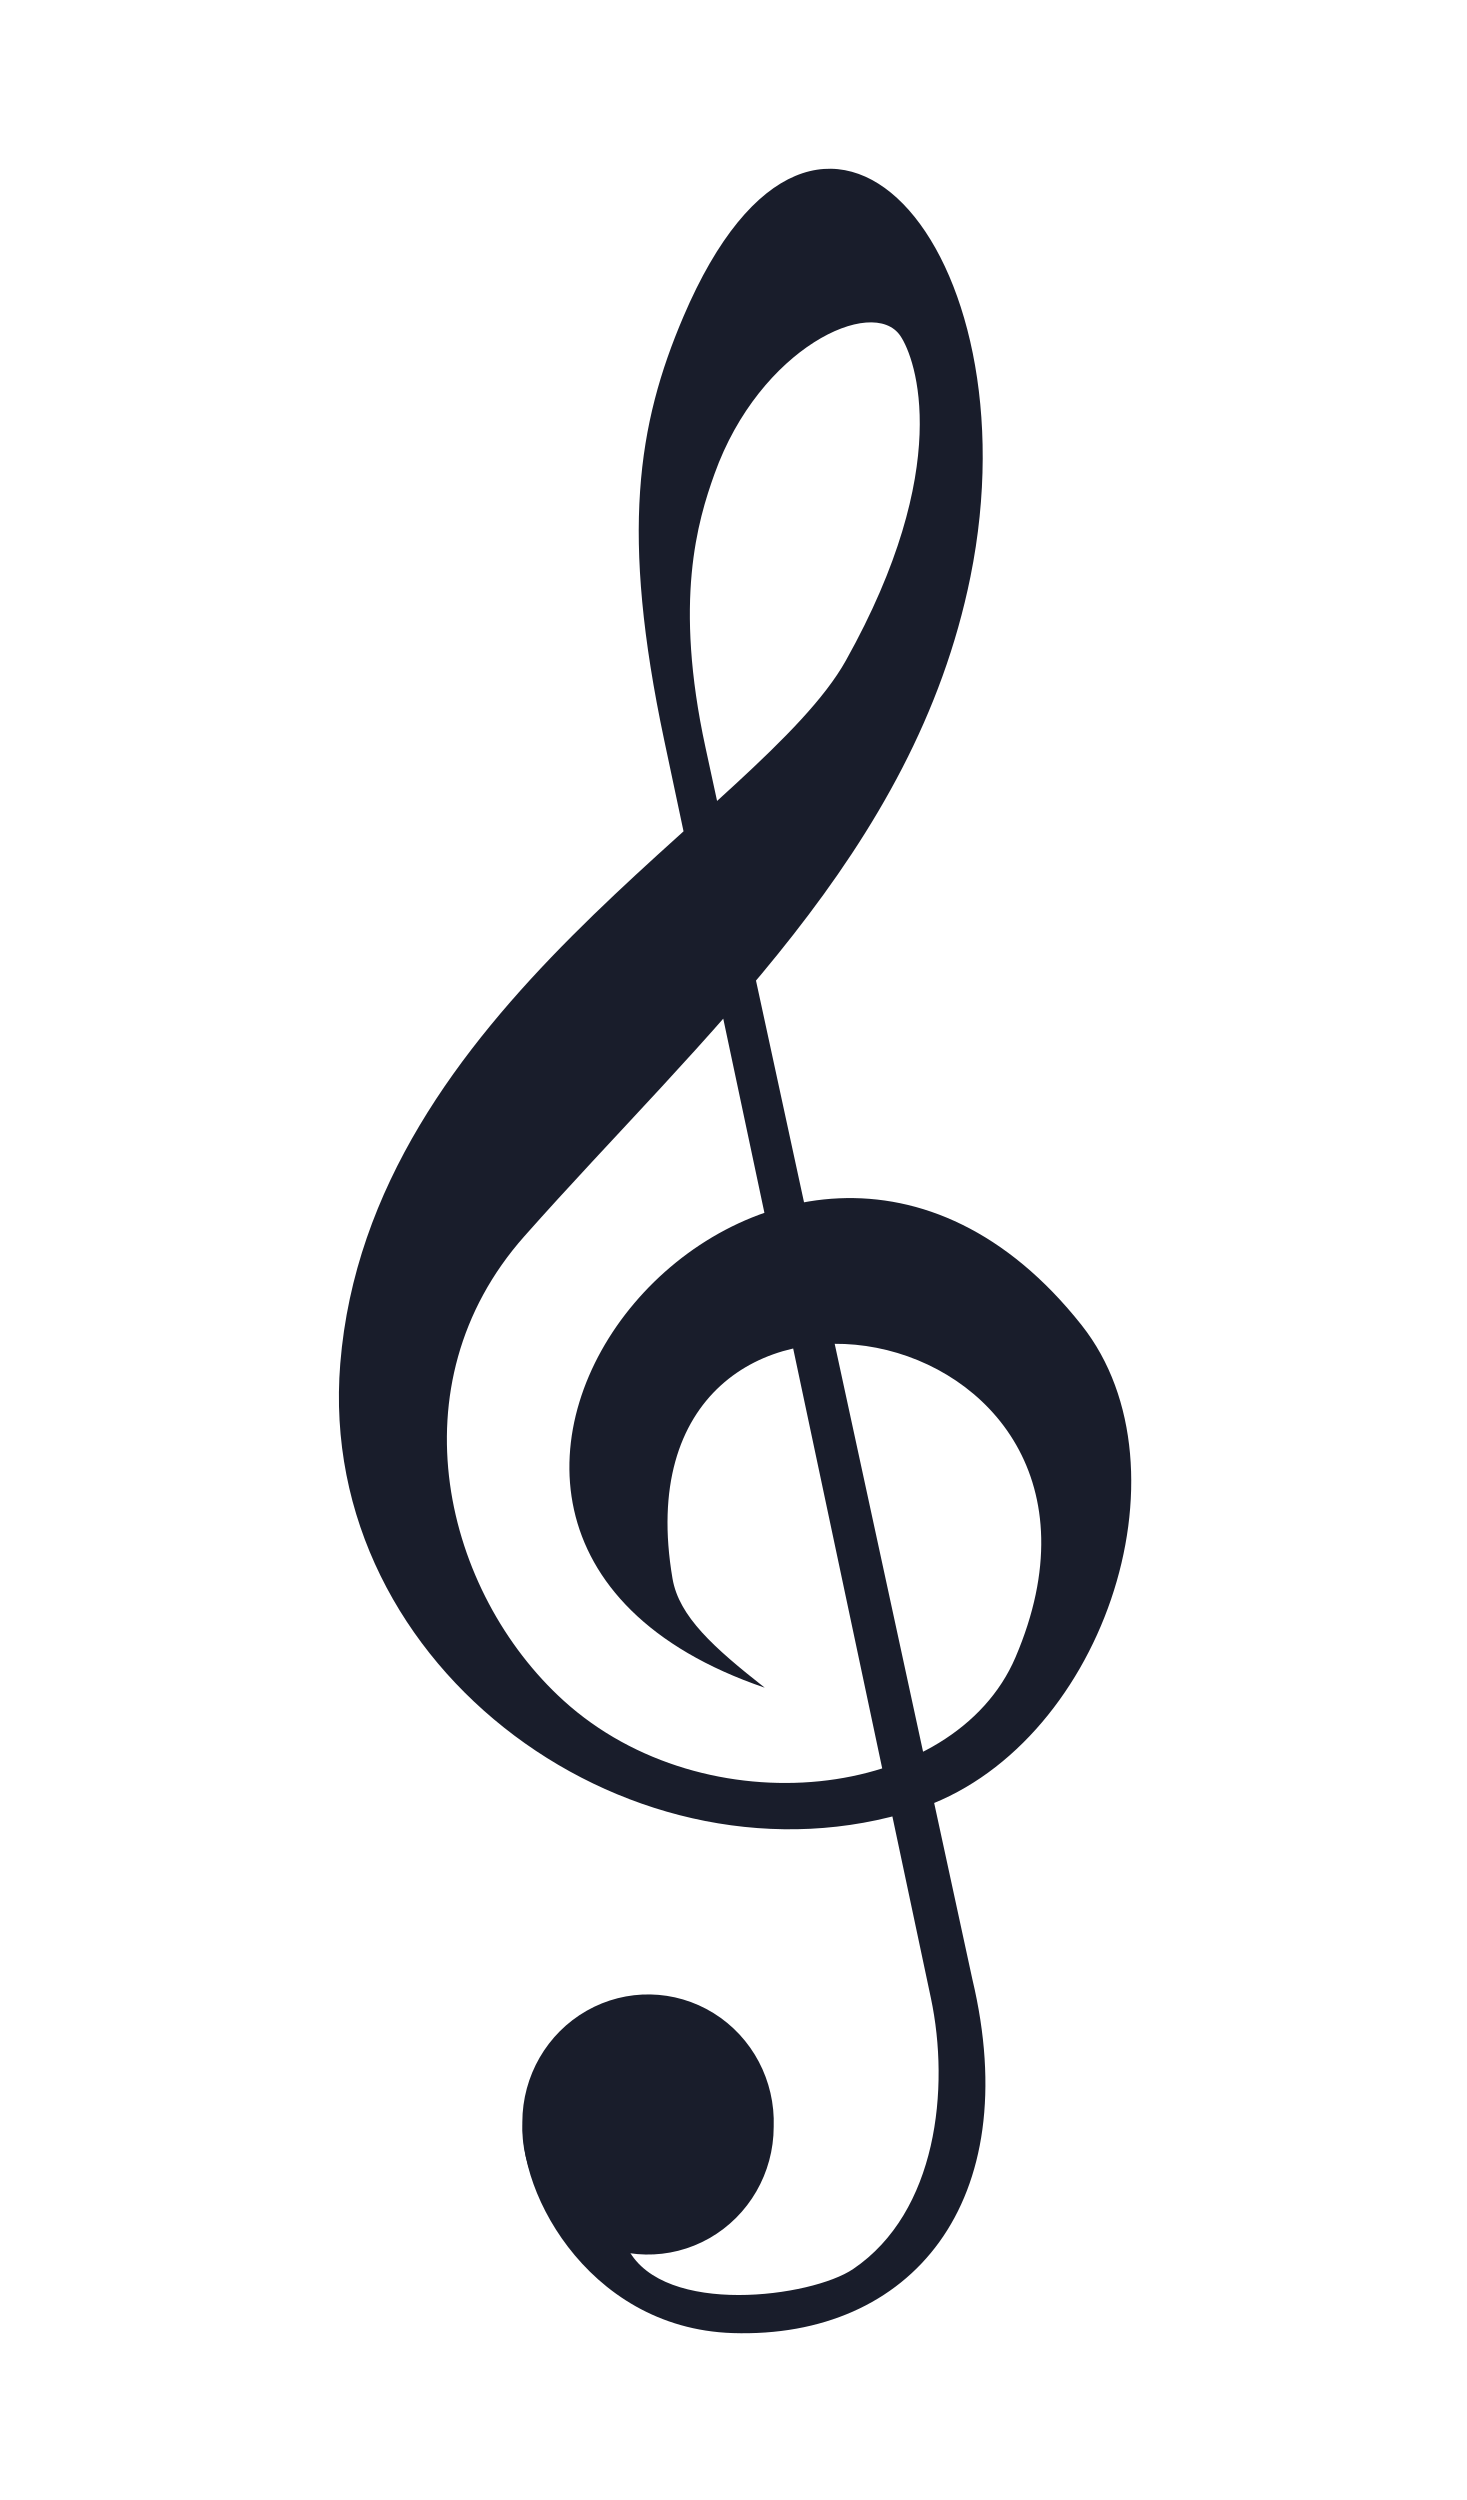
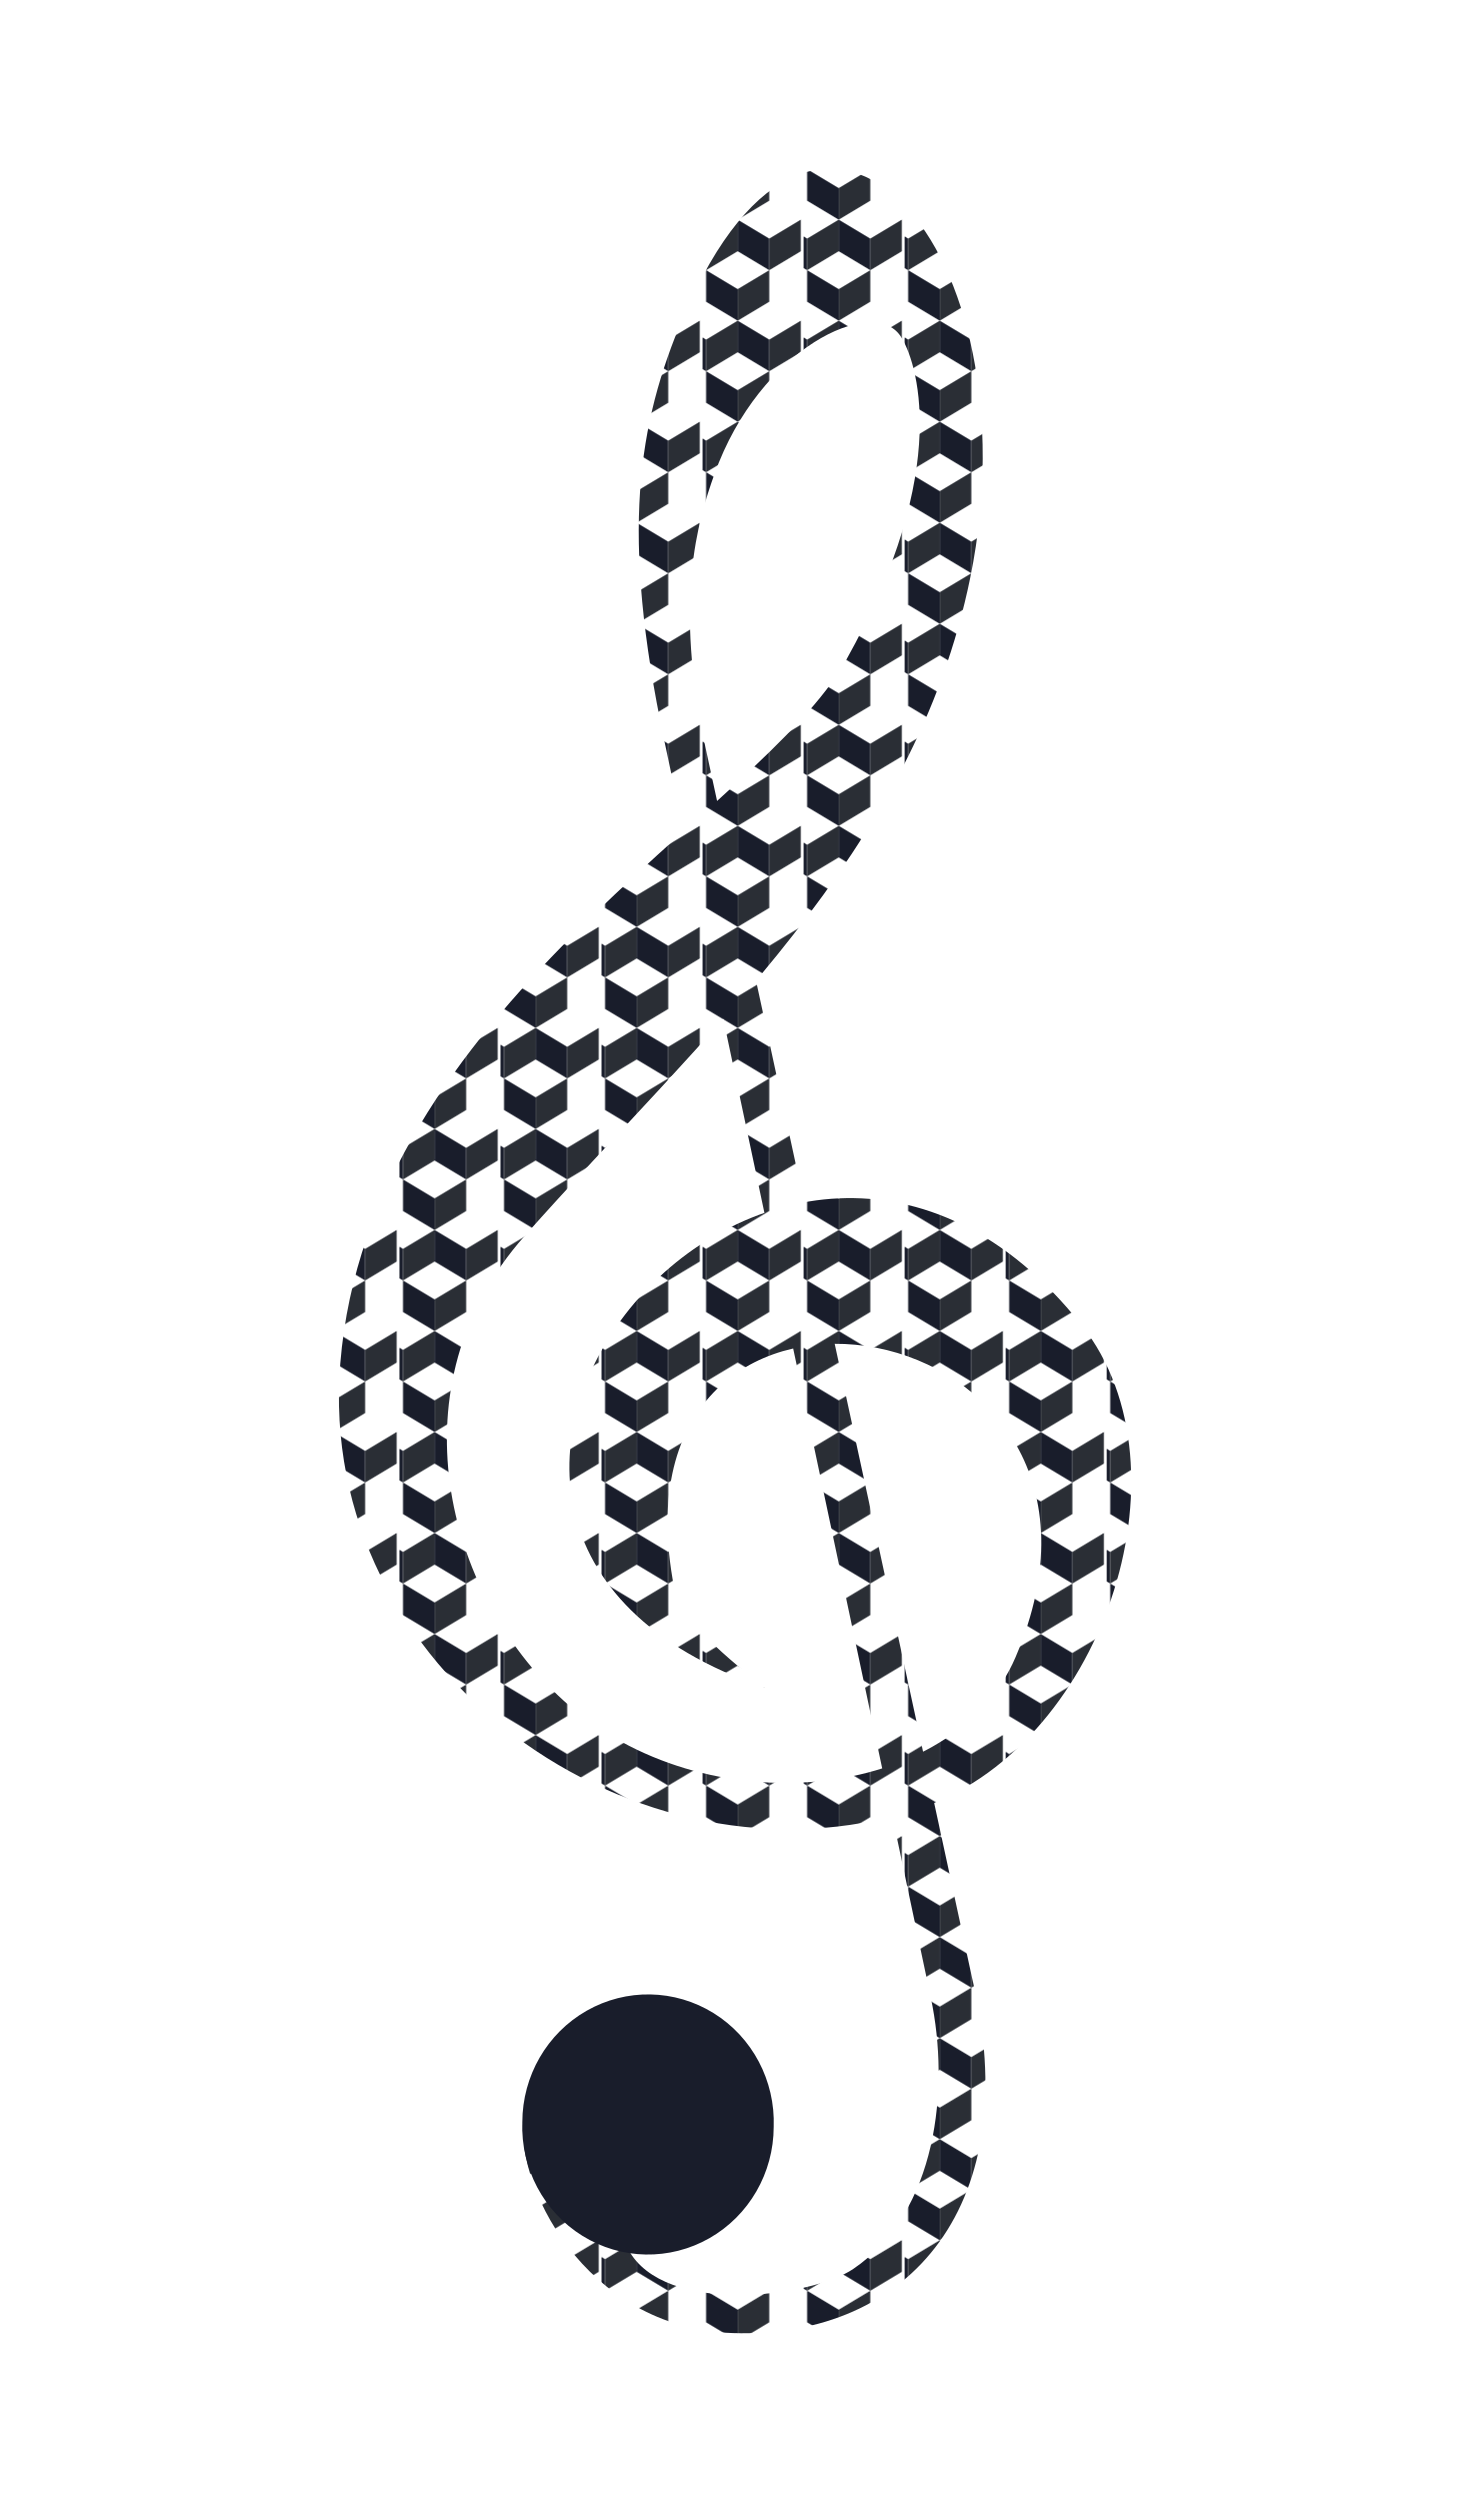
- <svg xmlns="http://www.w3.org/2000/svg" id="svg1938" width="44" height="75" version="1.0">
-   <defs id="defs1941" />
+ <svg xmlns="http://www.w3.org/2000/svg" xmlns:xlink="http://www.w3.org/1999/xlink" id="svg1938" width="44" height="75" version="1.0">
+   <defs>
+     <pattern id="pattern1" x="0" y="0" patternUnits="userSpaceOnUse" width="3" height="3" viewBox="0 0 10 16">
+       <g id="cube">
+         <path fill="#191d2b" class="left-shade" d="M0 0l5 3v5l-5 -3z" />
+         <path fill="#2a2e35" class="right-shade" d="M10 0l-5 3v5l5 -3" />
+       </g>
+       <use x="5" y="8" xlink:href="#cube" />
+       <use x="-5" y="8" xlink:href="#cube" />
+     </pattern>
+   </defs>
  <g id="g1876" transform="matrix(1.010278,0,0,1.010278,-24.38602,-0.986803)">
-     <path id="path1947" d="M 39.709,63.679 C 39.317,65.771 41.5,70.115 45.891,70.257 C 51.199,70.429 54.59,66.368 53.01,59.741 L 45.087,23.172 C 44.143,18.818 44.851,16.457 45.355,15.05 C 46.699,11.296 50.056,9.747 50.873,10.949 C 51.34,11.635 52.468,14.844 49.256,20.591 C 46.751,25.073 35.097,30.95 34.242,41.468 C 33.501,50.614 43.076,57.369 51.339,54.714 C 56.826,52.951 59.654,44.624 56.258,40.329 C 47.296,28.994 32.924,46.341 46.847,51.093 C 45.333,49.902 44.301,48.98 44.108,47.853 C 42.238,36.877 58.741,39.775 54.294,50.187 C 52.466,54.469 45.08,55.297 40.874,51.477 C 37.351,48.278 35.787,42.113 39.708,37.688 C 45.019,31.694 51.289,26.314 52.954,18.109 C 54.923,8.406 48.494,0.842 44.429,10.386 C 43.065,13.588 42.557,16.803 43.863,22.964 L 51.781,60.311 C 52.347,62.985 51.968,66.664 49.472,68.355 C 48.236,69.193 43.862,69.77 42.792,67.77" style="fill:#191d2b;fill-opacity:1;fill-rule:nonzero;stroke-width:0.1;stroke-linecap:butt;stroke-linejoin:miter;stroke-miterlimit:4;stroke-dasharray:none;stroke-opacity:1" />
+     <path fill="url(#pattern1)" id="path1947" d="M 39.709,63.679 C 39.317,65.771 41.5,70.115 45.891,70.257 C 51.199,70.429 54.59,66.368 53.01,59.741 L 45.087,23.172 C 44.143,18.818 44.851,16.457 45.355,15.05 C 46.699,11.296 50.056,9.747 50.873,10.949 C 51.34,11.635 52.468,14.844 49.256,20.591 C 46.751,25.073 35.097,30.95 34.242,41.468 C 33.501,50.614 43.076,57.369 51.339,54.714 C 56.826,52.951 59.654,44.624 56.258,40.329 C 47.296,28.994 32.924,46.341 46.847,51.093 C 45.333,49.902 44.301,48.98 44.108,47.853 C 42.238,36.877 58.741,39.775 54.294,50.187 C 52.466,54.469 45.08,55.297 40.874,51.477 C 37.351,48.278 35.787,42.113 39.708,37.688 C 45.019,31.694 51.289,26.314 52.954,18.109 C 54.923,8.406 48.494,0.842 44.429,10.386 C 43.065,13.588 42.557,16.803 43.863,22.964 L 51.781,60.311 C 52.347,62.985 51.968,66.664 49.472,68.355 C 48.236,69.193 43.862,69.77 42.792,67.77" style="        fill-opacity:1;fill-rule:nonzero;stroke-width:0.1;stroke-linecap:butt;stroke-linejoin:miter;stroke-miterlimit:4;stroke-dasharray:none;stroke-opacity:1" />
    <path transform="matrix(-1.08512,-2.036848e-2,2.036848e-2,-1.08512,90.68868,135.0572)" d="M 48.249 64.584 A 3.44 3.499 0 1 1  41.37,64.584 A 3.44 3.499 0 1 1  48.249 64.584 z" id="path4608" style="fill:#191d2b;fill-opacity:1;stroke-width:0.092;stroke-miterlimit:4;stroke-dasharray:none;stroke-opacity:1" />
  </g>
</svg>
